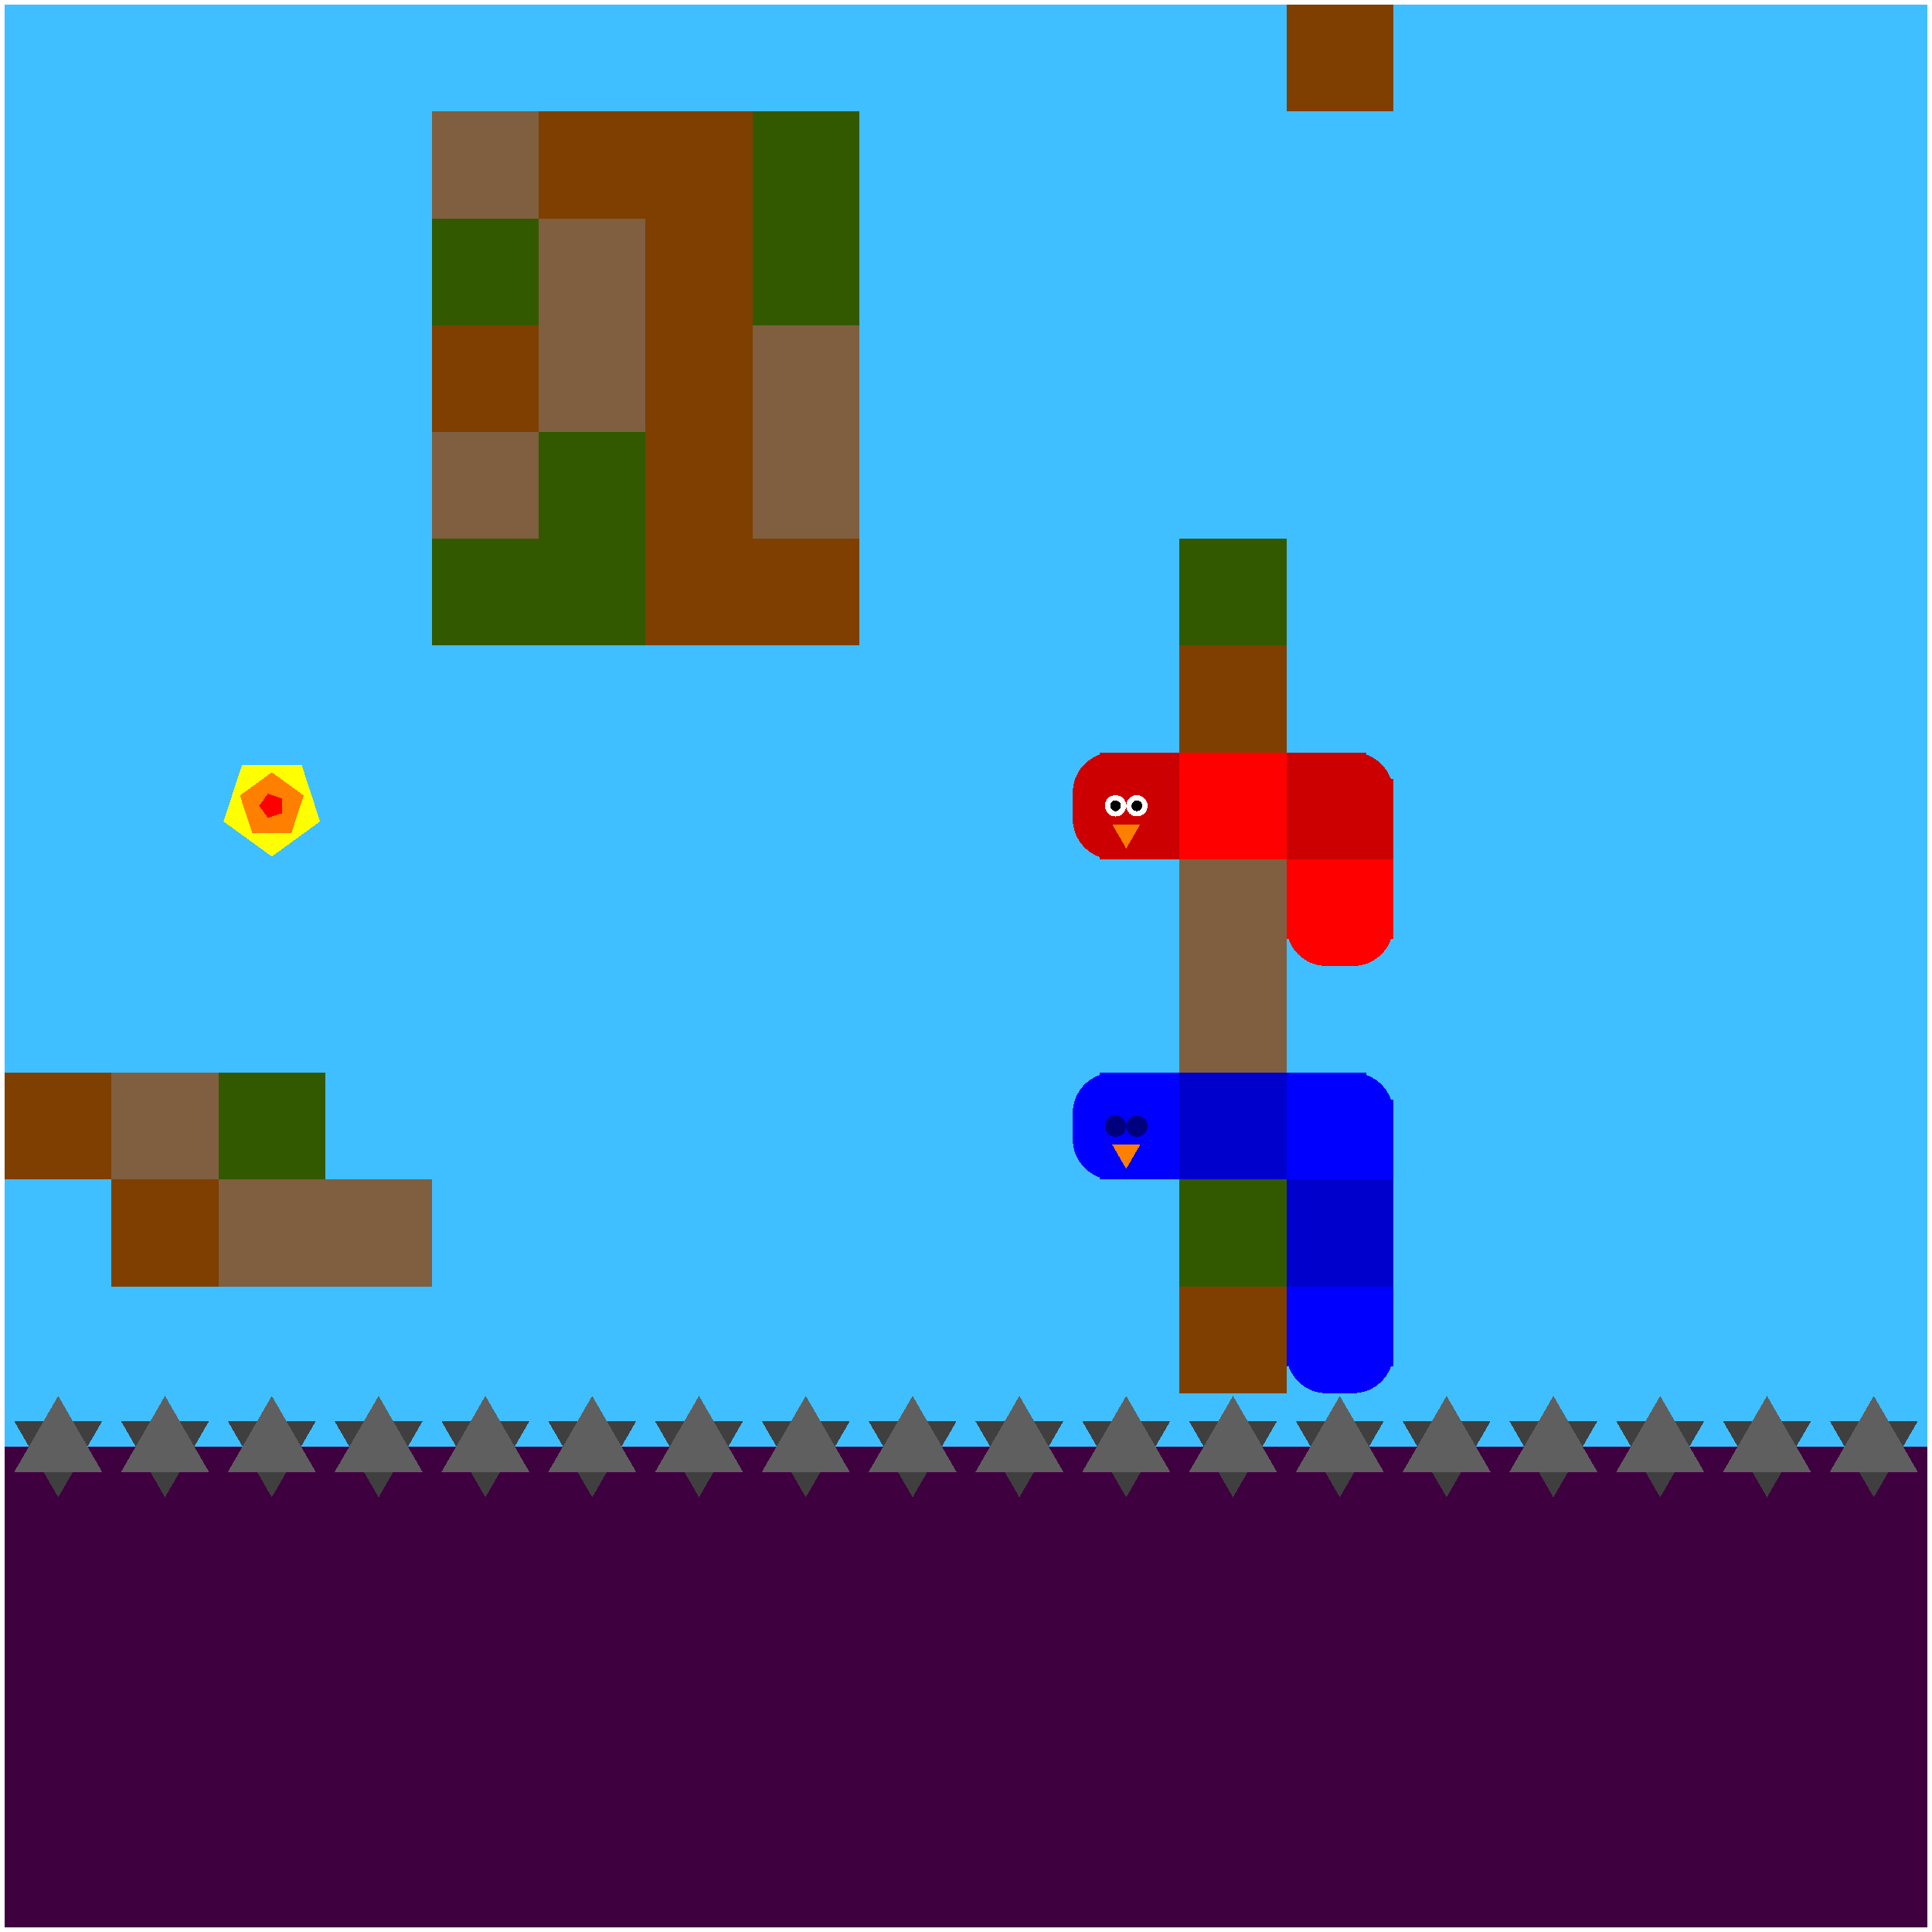
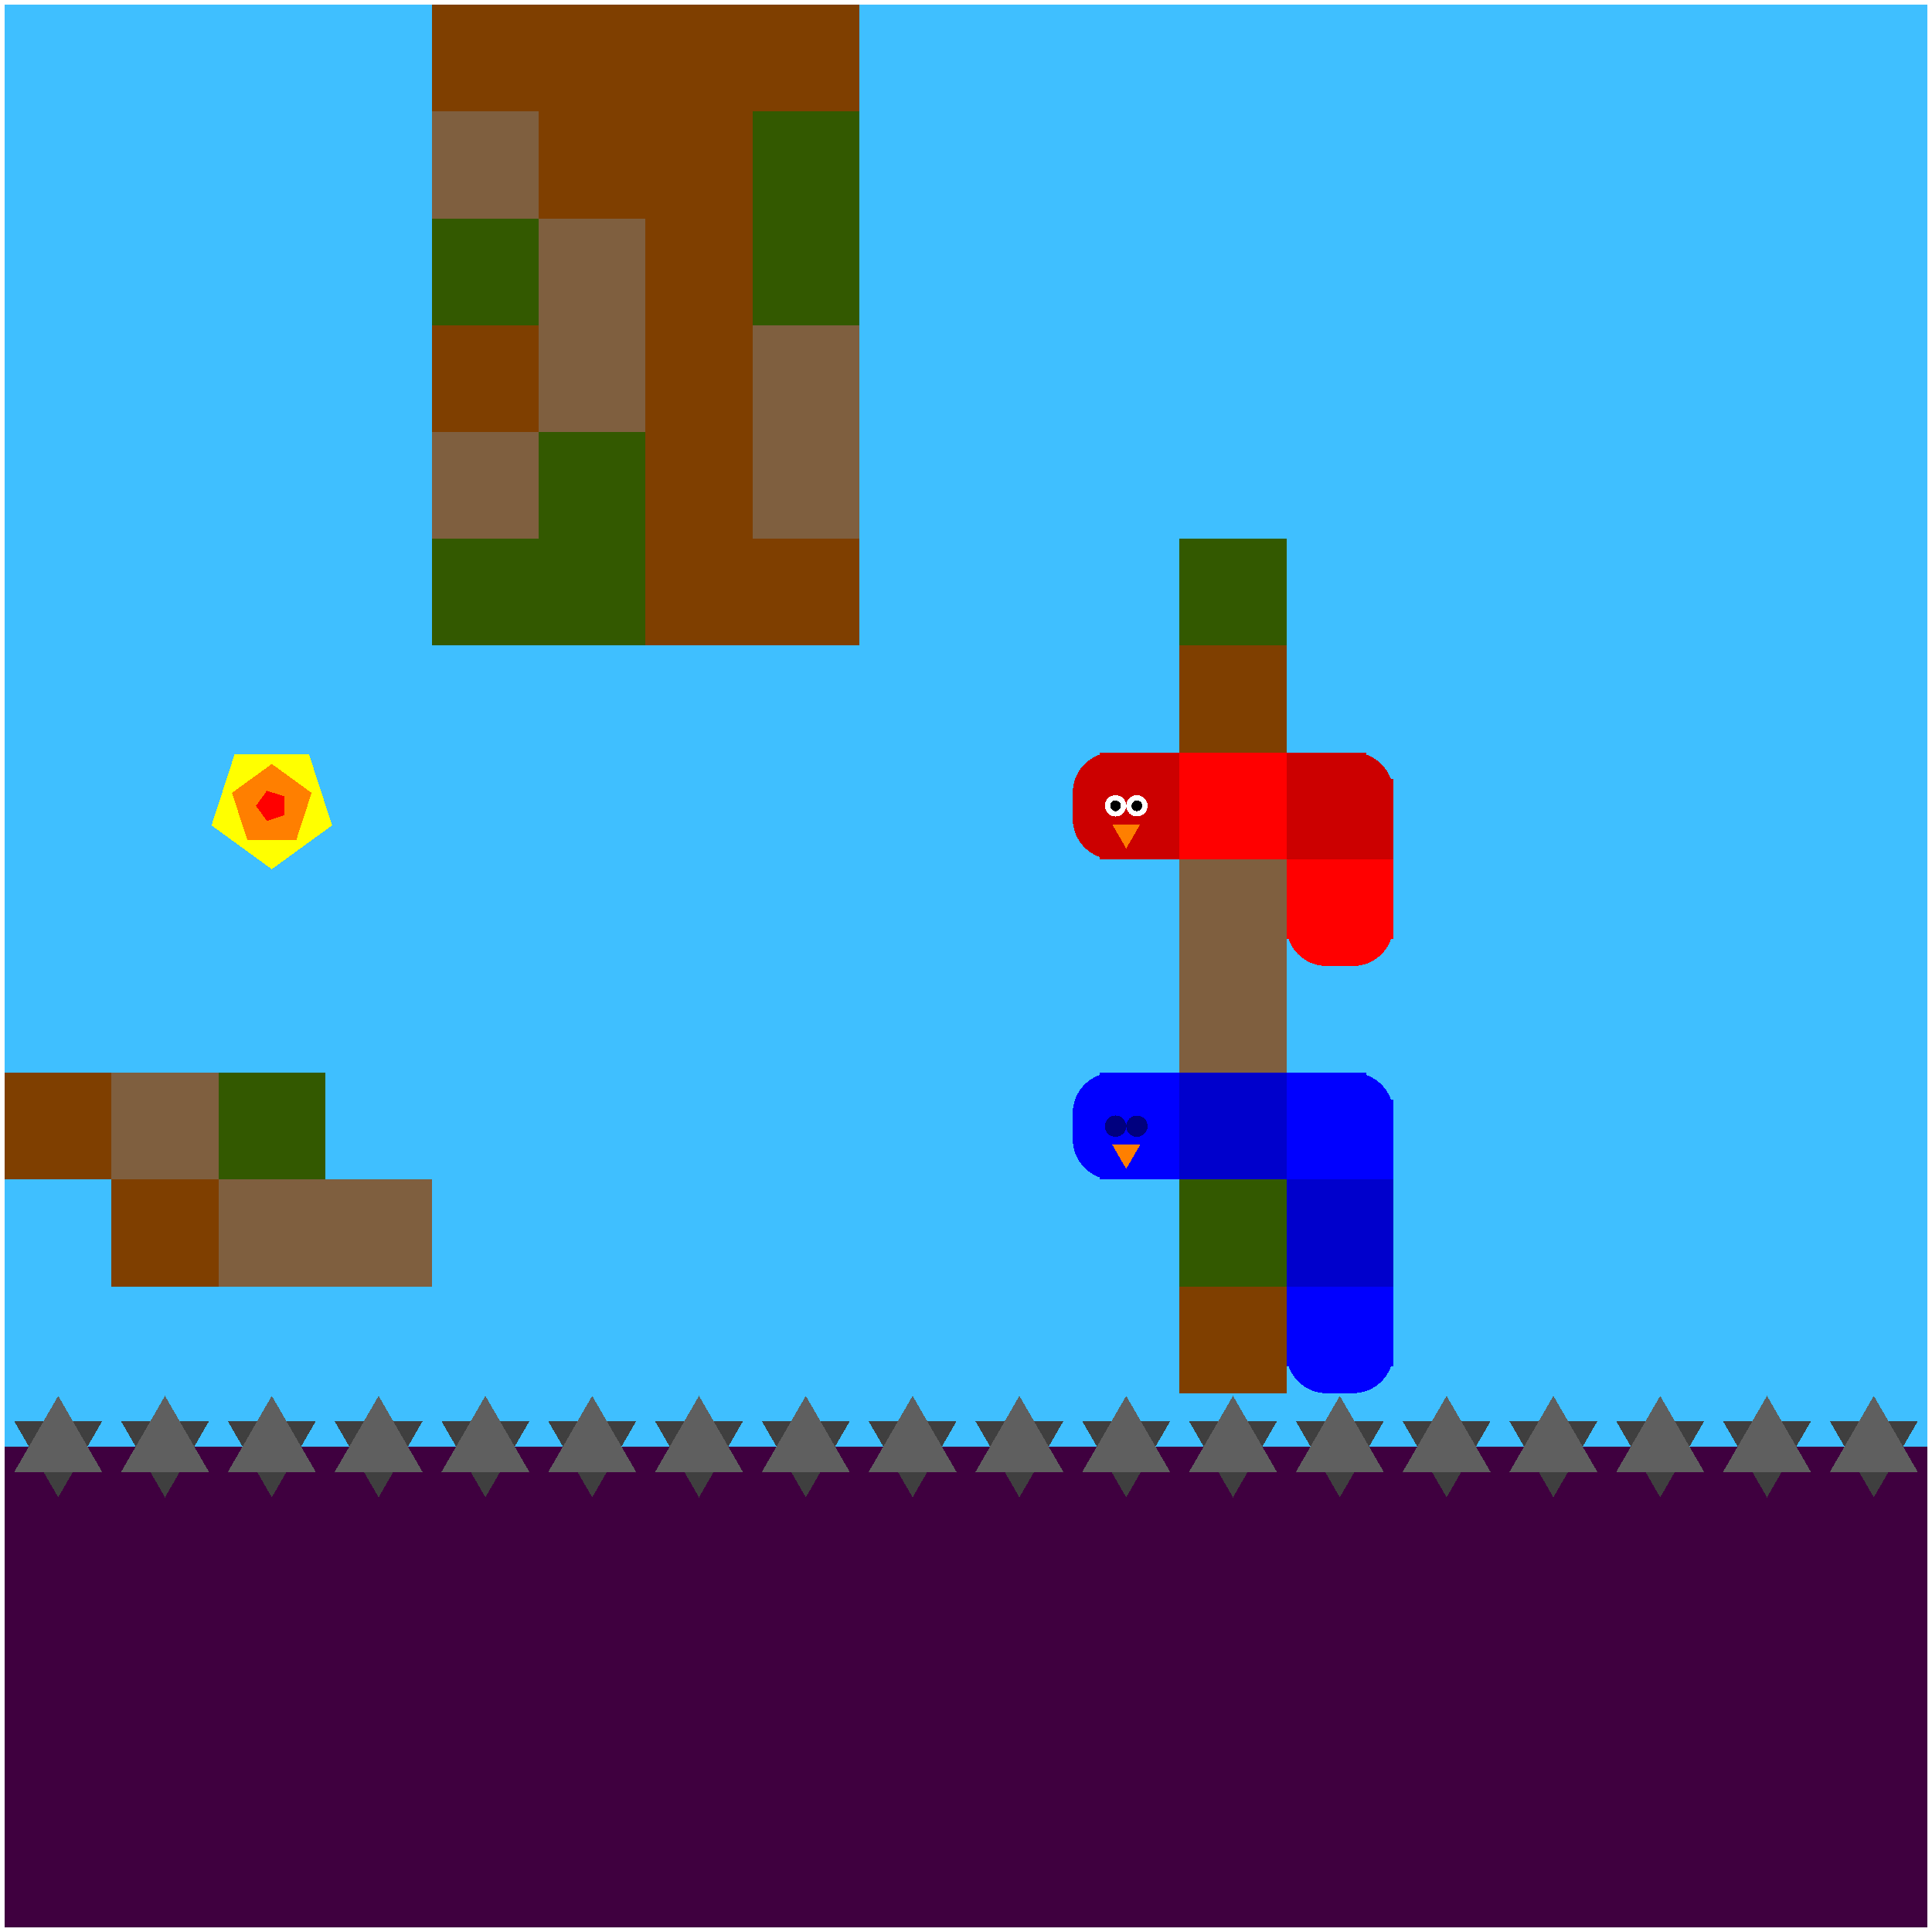
<svg xmlns="http://www.w3.org/2000/svg" version="1.1" width="403" height="403" viewBox="-1 -1 402 402" preserveAspectRatio="none" shape-rendering="crispEdges">
  <rect x="0" y="0" width="400" height="300" style="fill:rgb(63,191,255);" />
  <rect x="0" y="300" width="400" height="100" style="fill:rgb(63,0,63);" />
  <rect x="0" y="222.222" width="22.222" height="22.222" style="fill:rgb(127,63,0);" />
  <polygon points="11.111,310.556 20.252,294.722 1.97,294.722 11.111,310.556 " style="fill:rgb(63,63,63)" />
  <polygon points="20.252,305.278 11.111,289.444 1.97,305.278 20.252,305.278 " style="fill:rgb(95,95,95)" />
  <rect x="22.222" y="222.222" width="22.222" height="22.222" style="fill:rgb(127,95,63);" />
  <rect x="22.222" y="244.444" width="22.222" height="22.222" style="fill:rgb(127,63,0);" />
  <polygon points="33.333,310.556 42.475,294.722 24.192,294.722 33.333,310.556 " style="fill:rgb(63,63,63)" />
  <polygon points="42.475,305.278 33.333,289.444 24.192,305.278 42.475,305.278 " style="fill:rgb(95,95,95)" />
  <polygon points="55.556,177.222 65.594,169.929 61.76,158.127 49.351,158.127 45.517,169.929 55.556,177.222 " style="fill:rgb(255,255,0)" />
  <polygon points="59.65,172.303 62.181,164.514 55.556,159.7 48.93,164.514 51.461,172.303 59.65,172.303 " style="fill:rgb(255,127,0)" />
  <polygon points="57.69,168.218 57.69,165.116 54.74,164.157 52.917,166.667 54.74,169.176 57.69,168.218 " style="fill:rgb(255,0,0)" />
  <rect x="44.444" y="222.222" width="22.222" height="22.222" style="fill:rgb(51,89,0);" />
  <rect x="44.444" y="244.444" width="22.222" height="22.222" style="fill:rgb(127,95,63);" />
  <polygon points="55.556,310.556 64.697,294.722 46.414,294.722 55.556,310.556 " style="fill:rgb(63,63,63)" />
  <polygon points="64.697,305.278 55.556,289.444 46.414,305.278 64.697,305.278 " style="fill:rgb(95,95,95)" />
  <rect x="66.667" y="244.444" width="22.222" height="22.222" style="fill:rgb(127,95,63);" />
  <polygon points="77.778,310.556 86.919,294.722 68.636,294.722 77.778,310.556 " style="fill:rgb(63,63,63)" />
  <polygon points="86.919,305.278 77.778,289.444 68.636,305.278 86.919,305.278 " style="fill:rgb(95,95,95)" />
+   <rect x="88.889" y="0" width="22.222" height="22.222" style="fill:rgb(127,63,0);" />
  <rect x="88.889" y="22.222" width="22.222" height="22.222" style="fill:rgb(127,95,63);" />
  <rect x="88.889" y="44.444" width="22.222" height="22.222" style="fill:rgb(51,89,0);" />
  <rect x="88.889" y="66.667" width="22.222" height="22.222" style="fill:rgb(127,63,0);" />
  <rect x="88.889" y="88.889" width="22.222" height="22.222" style="fill:rgb(127,95,63);" />
  <rect x="88.889" y="111.111" width="22.222" height="22.222" style="fill:rgb(51,89,0);" />
  <polygon points="100,310.556 109.141,294.722 90.859,294.722 100,310.556 " style="fill:rgb(63,63,63)" />
  <polygon points="109.141,305.278 100,289.444 90.859,305.278 109.141,305.278 " style="fill:rgb(95,95,95)" />
-   <rect x="111.111" y="22.222" width="22.222" height="22.222" style="fill:rgb(127,63,0);" />
+   <g style="fill:rgb(127,63,0);">
+     <rect x="111.111" y="0" width="22.222" height="22.222" />
+     <rect x="111.111" y="22.222" width="22.222" height="22.222" />
+   </g>
  <g style="fill:rgb(127,95,63);">
    <rect x="111.111" y="44.444" width="22.222" height="22.222" />
    <rect x="111.111" y="66.667" width="22.222" height="22.222" />
  </g>
  <g style="fill:rgb(51,89,0);">
    <rect x="111.111" y="88.889" width="22.222" height="22.222" />
    <rect x="111.111" y="111.111" width="22.222" height="22.222" />
  </g>
  <polygon points="122.222,310.556 131.364,294.722 113.081,294.722 122.222,310.556 " style="fill:rgb(63,63,63)" />
  <polygon points="131.364,305.278 122.222,289.444 113.081,305.278 131.364,305.278 " style="fill:rgb(95,95,95)" />
  <g style="fill:rgb(127,63,0);">
+     <rect x="133.333" y="0" width="22.222" height="22.222" />
    <rect x="133.333" y="22.222" width="22.222" height="22.222" />
    <rect x="133.333" y="44.444" width="22.222" height="22.222" />
    <rect x="133.333" y="66.667" width="22.222" height="22.222" />
    <rect x="133.333" y="88.889" width="22.222" height="22.222" />
    <rect x="133.333" y="111.111" width="22.222" height="22.222" />
  </g>
  <polygon points="144.444,310.556 153.586,294.722 135.303,294.722 144.444,310.556 " style="fill:rgb(63,63,63)" />
  <polygon points="153.586,305.278 144.444,289.444 135.303,305.278 153.586,305.278 " style="fill:rgb(95,95,95)" />
+   <rect x="155.556" y="0" width="22.222" height="22.222" style="fill:rgb(127,63,0);" />
  <g style="fill:rgb(51,89,0);">
    <rect x="155.556" y="22.222" width="22.222" height="22.222" />
    <rect x="155.556" y="44.444" width="22.222" height="22.222" />
  </g>
  <g style="fill:rgb(127,95,63);">
    <rect x="155.556" y="66.667" width="22.222" height="22.222" />
    <rect x="155.556" y="88.889" width="22.222" height="22.222" />
  </g>
  <rect x="155.556" y="111.111" width="22.222" height="22.222" style="fill:rgb(127,63,0);" />
  <polygon points="166.667,310.556 175.808,294.722 157.525,294.722 166.667,310.556 " style="fill:rgb(63,63,63)" />
  <polygon points="175.808,305.278 166.667,289.444 157.525,305.278 175.808,305.278 " style="fill:rgb(95,95,95)" />
  <polygon points="188.889,310.556 198.03,294.722 179.748,294.722 188.889,310.556 " style="fill:rgb(63,63,63)" />
  <polygon points="198.03,305.278 188.889,289.444 179.748,305.278 198.03,305.278 " style="fill:rgb(95,95,95)" />
  <polygon points="211.111,310.556 220.252,294.722 201.97,294.722 211.111,310.556 " style="fill:rgb(63,63,63)" />
  <polygon points="220.252,305.278 211.111,289.444 201.97,305.278 220.252,305.278 " style="fill:rgb(95,95,95)" />
  <polygon points="233.333,310.556 242.475,294.722 224.192,294.722 233.333,310.556 " style="fill:rgb(63,63,63)" />
  <polygon points="242.475,305.278 233.333,289.444 224.192,305.278 242.475,305.278 " style="fill:rgb(95,95,95)" />
  <rect x="244.444" y="111.111" width="22.222" height="22.222" style="fill:rgb(51,89,0);" />
  <rect x="244.444" y="133.333" width="22.222" height="22.222" style="fill:rgb(127,63,0);" />
  <g style="fill:rgb(127,95,63);">
    <rect x="244.444" y="177.778" width="22.222" height="22.222" />
    <rect x="244.444" y="200" width="22.222" height="22.222" />
  </g>
  <rect x="244.444" y="244.444" width="22.222" height="22.222" style="fill:rgb(51,89,0);" />
  <rect x="244.444" y="266.667" width="22.222" height="22.222" style="fill:rgb(127,63,0);" />
  <polygon points="255.556,310.556 264.697,294.722 246.414,294.722 255.556,310.556 " style="fill:rgb(63,63,63)" />
  <polygon points="264.697,305.278 255.556,289.444 246.414,305.278 264.697,305.278 " style="fill:rgb(95,95,95)" />
-   <rect x="266.667" y="0" width="22.222" height="22.222" style="fill:rgb(127,63,0);" />
  <polygon points="277.778,310.556 286.919,294.722 268.636,294.722 277.778,310.556 " style="fill:rgb(63,63,63)" />
  <polygon points="286.919,305.278 277.778,289.444 268.636,305.278 286.919,305.278 " style="fill:rgb(95,95,95)" />
  <polygon points="300,310.556 309.141,294.722 290.859,294.722 300,310.556 " style="fill:rgb(63,63,63)" />
  <polygon points="309.141,305.278 300,289.444 290.859,305.278 309.141,305.278 " style="fill:rgb(95,95,95)" />
  <polygon points="322.222,310.556 331.364,294.722 313.081,294.722 322.222,310.556 " style="fill:rgb(63,63,63)" />
  <polygon points="331.364,305.278 322.222,289.444 313.081,305.278 331.364,305.278 " style="fill:rgb(95,95,95)" />
  <polygon points="344.444,310.556 353.586,294.722 335.303,294.722 344.444,310.556 " style="fill:rgb(63,63,63)" />
  <polygon points="353.586,305.278 344.444,289.444 335.303,305.278 353.586,305.278 " style="fill:rgb(95,95,95)" />
  <polygon points="366.667,310.556 375.808,294.722 357.525,294.722 366.667,310.556 " style="fill:rgb(63,63,63)" />
  <polygon points="375.808,305.278 366.667,289.444 357.525,305.278 375.808,305.278 " style="fill:rgb(95,95,95)" />
  <polygon points="388.889,310.556 398.03,294.722 379.748,294.722 388.889,310.556 " style="fill:rgb(63,63,63)" />
  <polygon points="398.03,305.278 388.889,289.444 379.748,305.278 398.03,305.278 " style="fill:rgb(95,95,95)" />
+   <polygon points="55.556,179.861 68.104,170.744 63.311,155.992 47.8,155.992 43.007,170.744 55.556,179.861 " style="fill:rgb(255,255,0)" />
+   <polygon points="60.674,173.712 63.838,163.976 55.556,157.958 47.273,163.976 50.437,173.712 60.674,173.712 " style="fill:rgb(255,127,0)" />
+   <polygon points="58.224,168.606 58.224,164.728 54.536,163.53 52.257,166.667 54.536,169.804 58.224,168.606 " style="fill:rgb(255,0,0)" />
  <g style="fill:rgb(204,0,0);">
    <rect x="222.222" y="163.889" width="22.222" height="5.556" />
    <rect x="230.556" y="155.556" width="5.556" height="22.222" />
  </g>
  <circle cx="230.556" cy="163.889" r="8.333" style="fill:rgb(204,0,0);stroke-width:1" />
  <circle cx="230.556" cy="169.444" r="8.333" style="fill:rgb(204,0,0);stroke-width:1" />
  <g style="fill:rgb(204,0,0);">
    <rect x="227.778" y="155.556" width="16.667" height="16.667" />
    <rect x="227.778" y="161.111" width="16.667" height="16.667" />
  </g>
  <circle cx="235.556" cy="166.667" r="2.222" style="fill:rgb(255,255,255);stroke-width:1" />
  <circle cx="235.556" cy="166.667" r="1.111" style="fill:rgb(0,0,0);stroke-width:1" />
  <circle cx="231.111" cy="166.667" r="2.222" style="fill:rgb(255,255,255);stroke-width:1" />
  <circle cx="231.111" cy="166.667" r="1.111" style="fill:rgb(0,0,0);stroke-width:1" />
  <polygon points="230.447,170.556 233.333,175.556 236.22,170.556 230.447,170.556 " style="fill:rgb(255,127,0)" />
  <g style="fill:rgb(255,0,0);">
    <rect x="244.444" y="163.889" width="22.222" height="5.556" />
    <rect x="252.778" y="155.556" width="5.556" height="22.222" />
    <rect x="244.444" y="155.556" width="16.667" height="16.667" />
    <rect x="244.444" y="161.111" width="16.667" height="16.667" />
    <rect x="250" y="155.556" width="16.667" height="16.667" />
    <rect x="250" y="161.111" width="16.667" height="16.667" />
  </g>
  <g style="fill:rgb(204,0,0);">
    <rect x="266.667" y="163.889" width="22.222" height="5.556" />
    <rect x="275" y="155.556" width="5.556" height="22.222" />
    <rect x="266.667" y="155.556" width="16.667" height="16.667" />
    <rect x="266.667" y="161.111" width="16.667" height="16.667" />
  </g>
  <circle cx="280.556" cy="163.889" r="8.333" style="fill:rgb(204,0,0);stroke-width:1" />
  <rect x="272.222" y="161.111" width="16.667" height="16.667" style="fill:rgb(204,0,0);" />
  <g style="fill:rgb(255,0,0);">
    <rect x="266.667" y="186.111" width="22.222" height="5.556" />
    <rect x="275" y="177.778" width="5.556" height="22.222" />
    <rect x="266.667" y="177.778" width="16.667" height="16.667" />
  </g>
  <circle cx="275" cy="191.667" r="8.333" style="fill:rgb(255,0,0);stroke-width:1" />
  <rect x="272.222" y="177.778" width="16.667" height="16.667" style="fill:rgb(255,0,0);" />
  <circle cx="280.556" cy="191.667" r="8.333" style="fill:rgb(255,0,0);stroke-width:1" />
  <g style="fill:rgb(0,0,255);">
    <rect x="222.222" y="230.556" width="22.222" height="5.556" />
    <rect x="230.556" y="222.222" width="5.556" height="22.222" />
  </g>
  <circle cx="230.556" cy="230.556" r="8.333" style="fill:rgb(0,0,255);stroke-width:1" />
  <circle cx="230.556" cy="236.111" r="8.333" style="fill:rgb(0,0,255);stroke-width:1" />
  <g style="fill:rgb(0,0,255);">
    <rect x="227.778" y="222.222" width="16.667" height="16.667" />
    <rect x="227.778" y="227.778" width="16.667" height="16.667" />
  </g>
  <circle cx="235.556" cy="233.333" r="2.222" style="fill:rgb(0,0,127);stroke-width:1" />
  <circle cx="231.111" cy="233.333" r="2.222" style="fill:rgb(0,0,127);stroke-width:1" />
  <polygon points="230.447,237.222 233.333,242.222 236.22,237.222 230.447,237.222 " style="fill:rgb(255,127,0)" />
  <g style="fill:rgb(0,0,204);">
    <rect x="244.444" y="230.556" width="22.222" height="5.556" />
    <rect x="252.778" y="222.222" width="5.556" height="22.222" />
    <rect x="244.444" y="222.222" width="16.667" height="16.667" />
    <rect x="244.444" y="227.778" width="16.667" height="16.667" />
    <rect x="250" y="222.222" width="16.667" height="16.667" />
    <rect x="250" y="227.778" width="16.667" height="16.667" />
  </g>
  <g style="fill:rgb(0,0,255);">
    <rect x="266.667" y="230.556" width="22.222" height="5.556" />
    <rect x="275" y="222.222" width="5.556" height="22.222" />
    <rect x="266.667" y="222.222" width="16.667" height="16.667" />
    <rect x="266.667" y="227.778" width="16.667" height="16.667" />
  </g>
  <circle cx="280.556" cy="230.556" r="8.333" style="fill:rgb(0,0,255);stroke-width:1" />
  <rect x="272.222" y="227.778" width="16.667" height="16.667" style="fill:rgb(0,0,255);" />
  <g style="fill:rgb(0,0,204);">
    <rect x="266.667" y="252.778" width="22.222" height="5.556" />
    <rect x="275" y="244.444" width="5.556" height="22.222" />
    <rect x="266.667" y="244.444" width="16.667" height="16.667" />
    <rect x="266.667" y="250" width="16.667" height="16.667" />
    <rect x="272.222" y="244.444" width="16.667" height="16.667" />
    <rect x="272.222" y="250" width="16.667" height="16.667" />
  </g>
  <g style="fill:rgb(0,0,255);">
    <rect x="266.667" y="275" width="22.222" height="5.556" />
    <rect x="275" y="266.667" width="5.556" height="22.222" />
    <rect x="266.667" y="266.667" width="16.667" height="16.667" />
  </g>
  <circle cx="275" cy="280.556" r="8.333" style="fill:rgb(0,0,255);stroke-width:1" />
  <rect x="272.222" y="266.667" width="16.667" height="16.667" style="fill:rgb(0,0,255);" />
  <circle cx="280.556" cy="280.556" r="8.333" style="fill:rgb(0,0,255);stroke-width:1" />
</svg>
